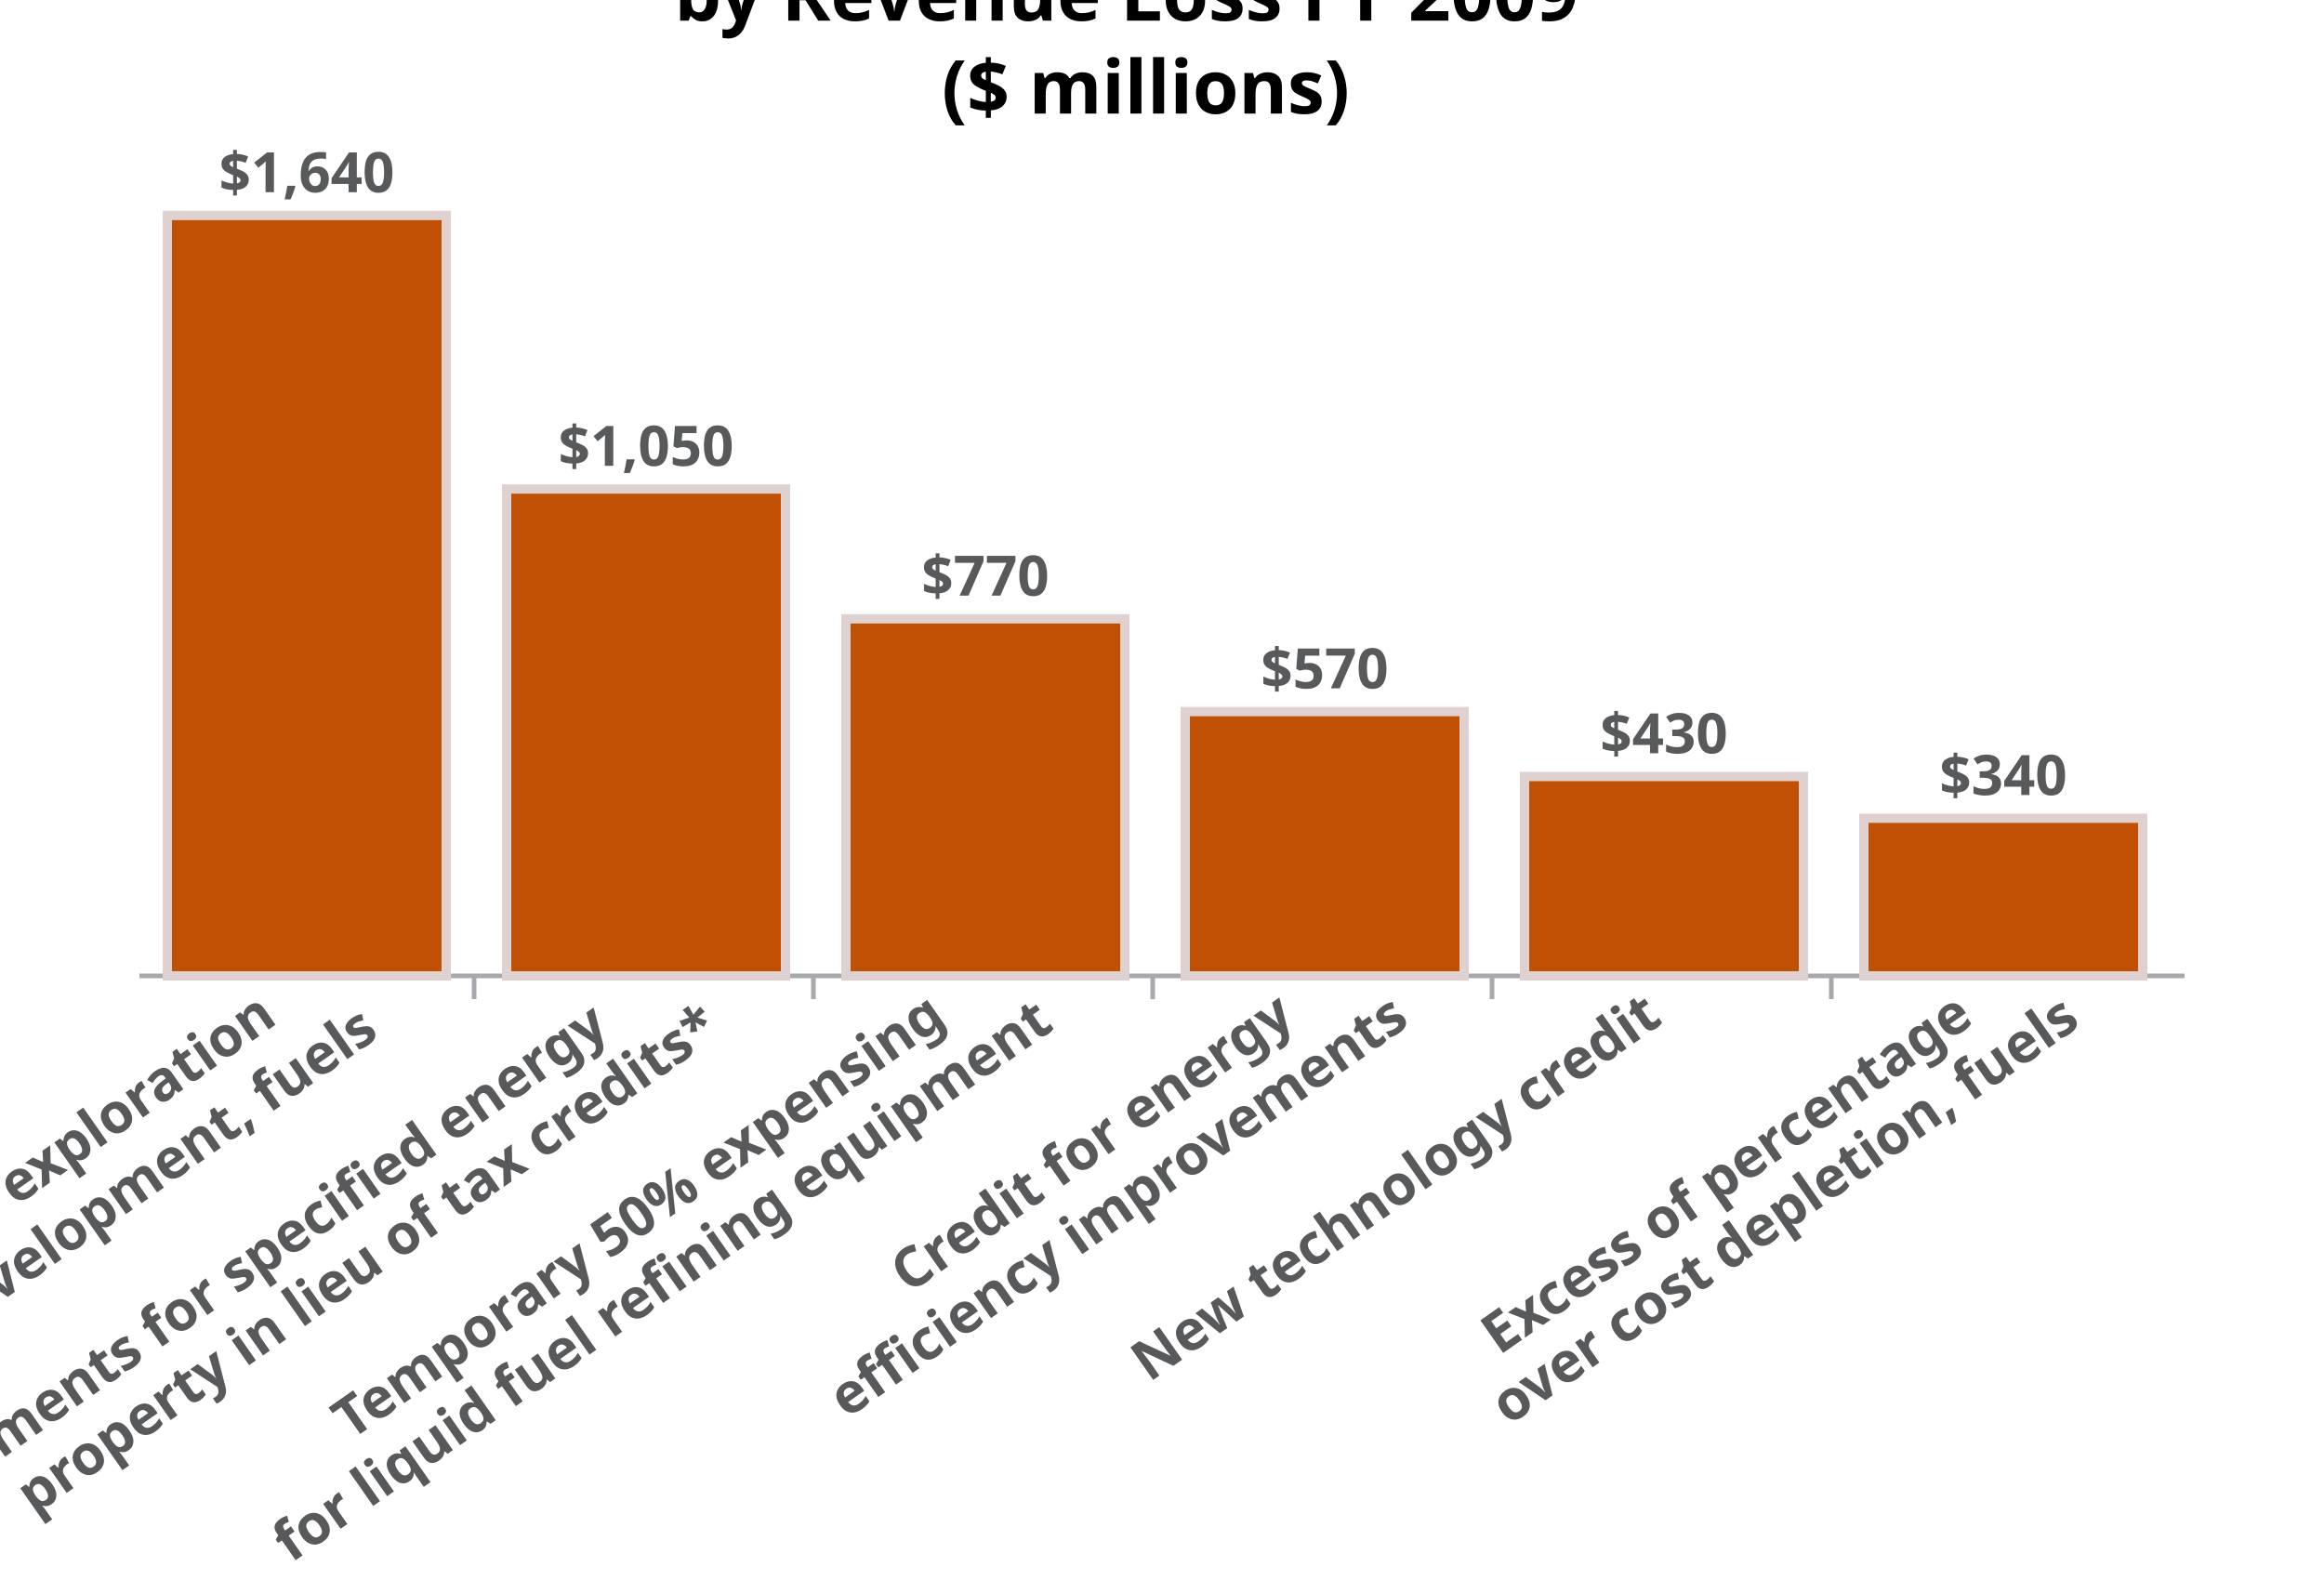
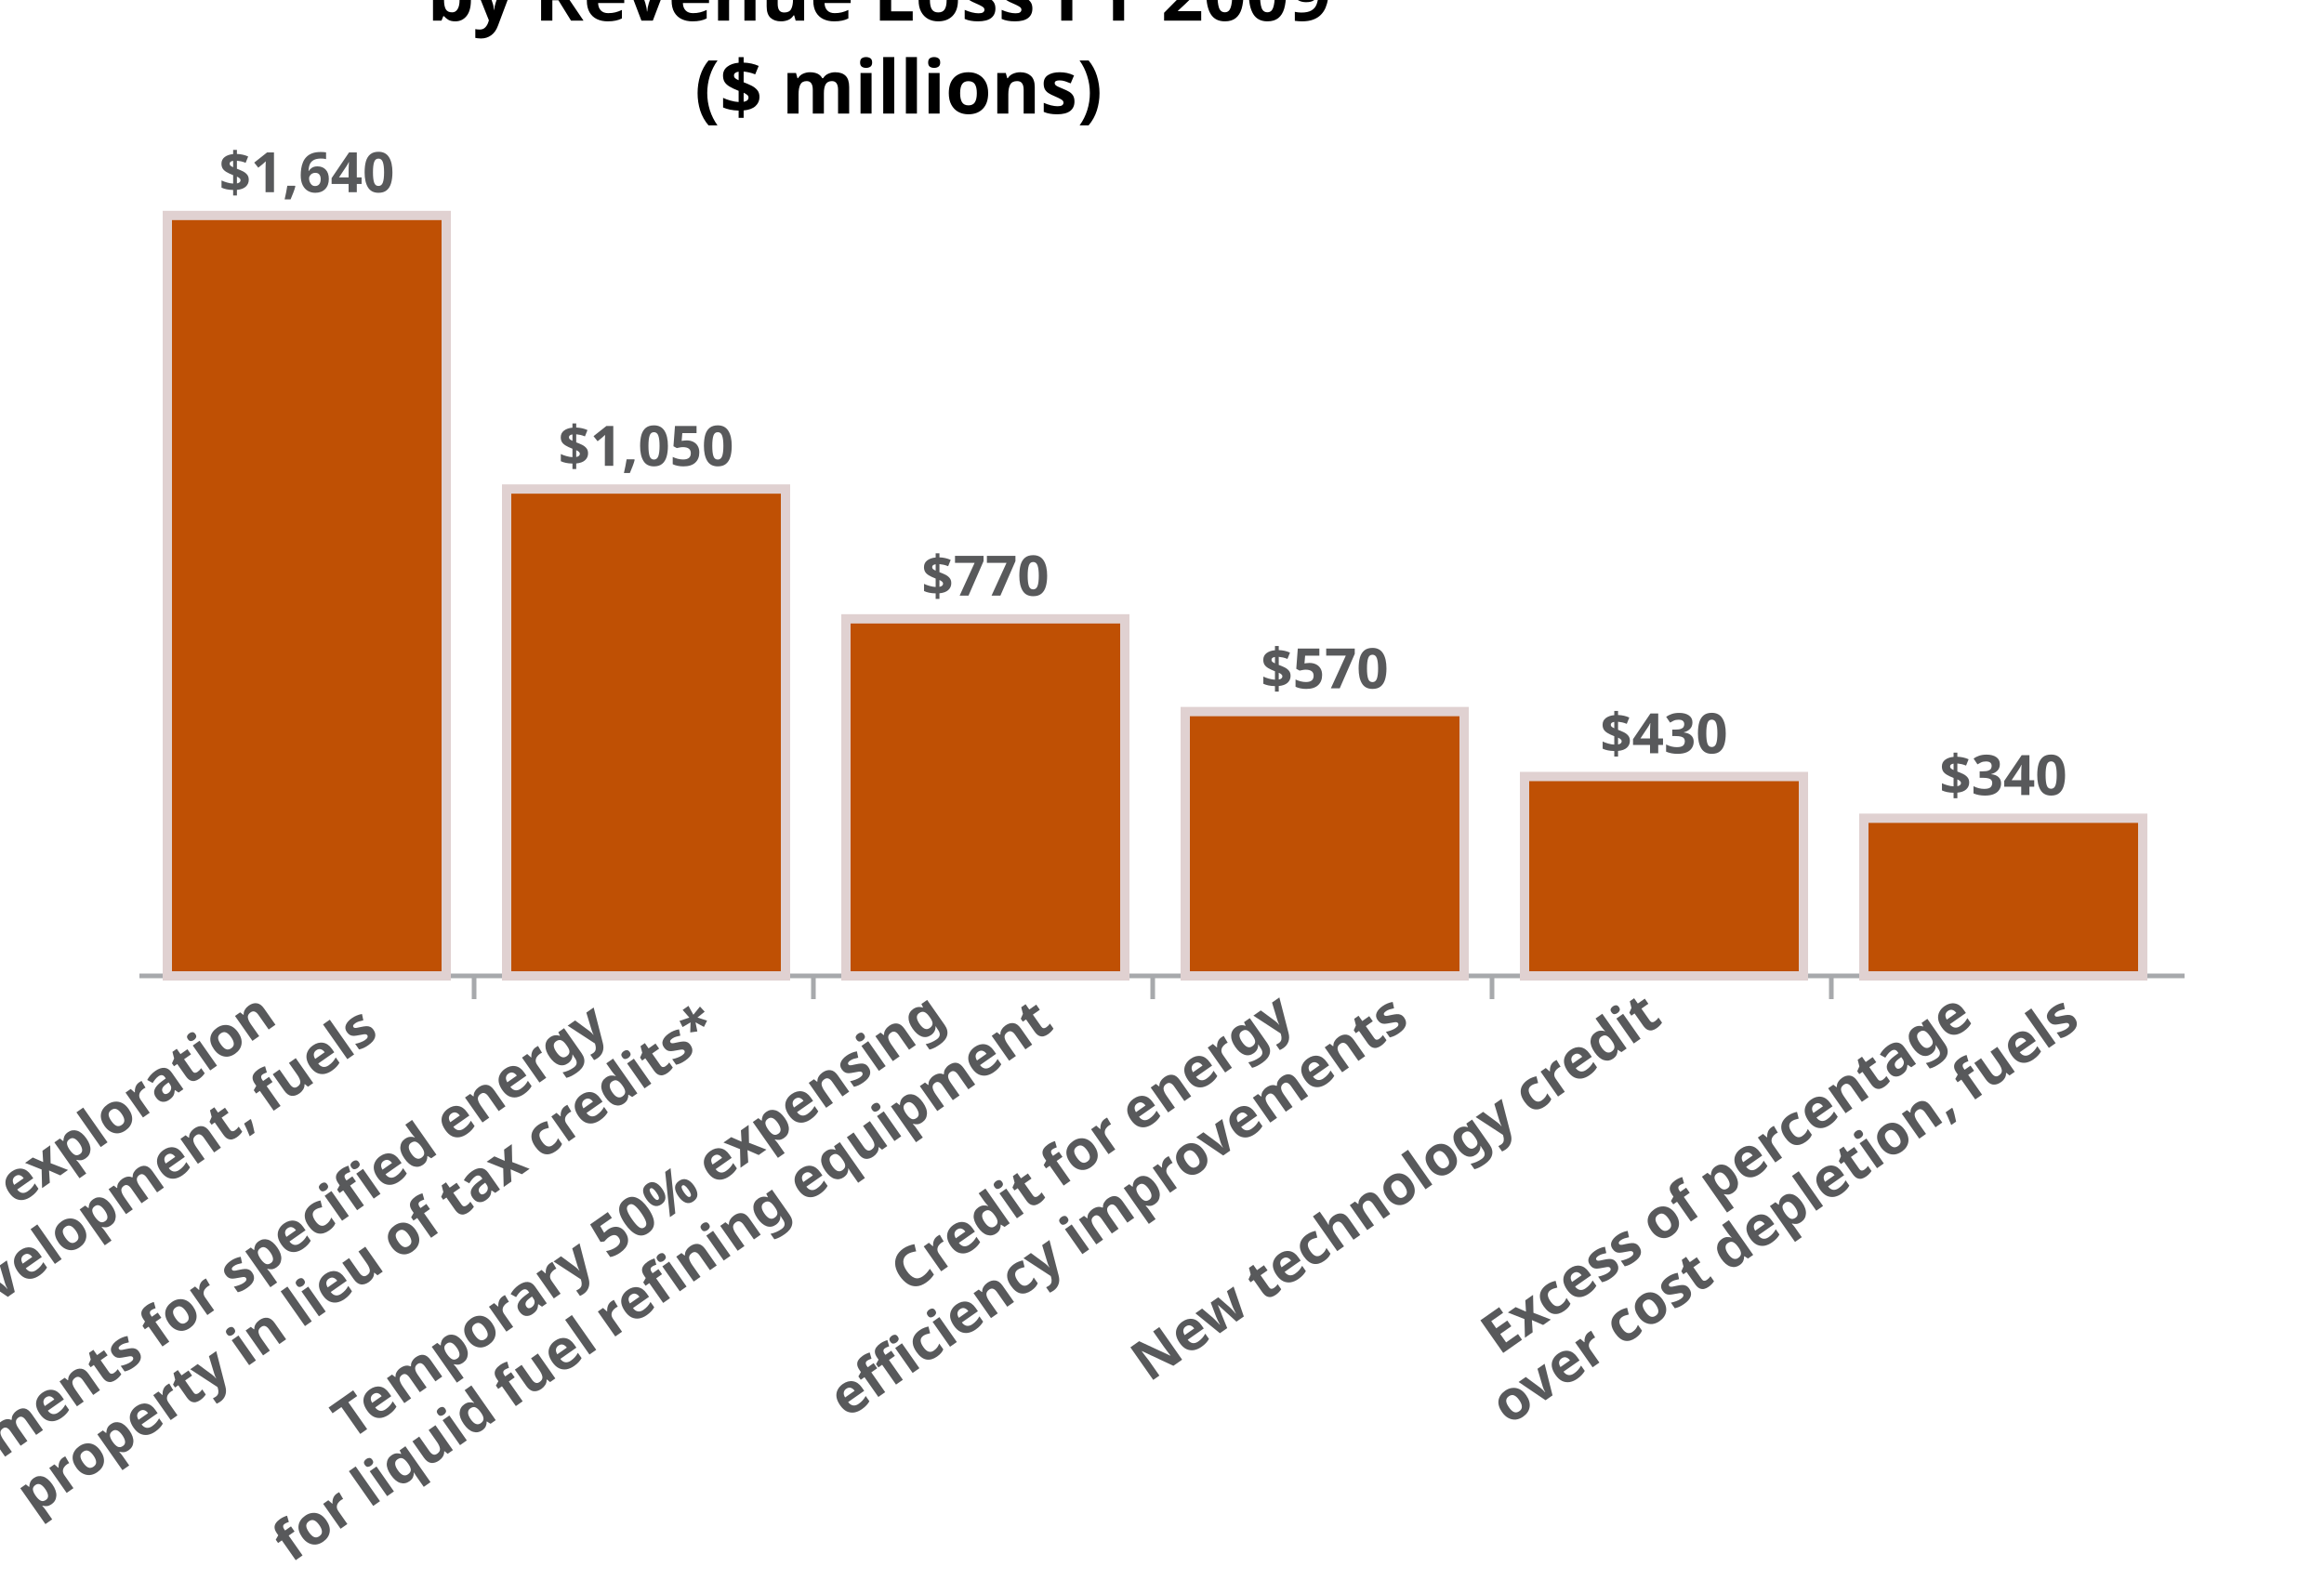
<svg xmlns="http://www.w3.org/2000/svg" height="340" version="1.1" width="500" id="svg2">
  <defs id="defs93">
    </defs>
  <style type="text/css" id="style4">
		.y-axis-path, .y-axis-path2, .y-gridline {display:none;}



.x-notch, .x-notch-left, .x-notch-right { stroke: #a7a9ac; }

.x-axis-path { fill:none; stroke: #a7a9ac; stroke-width:1; stroke-linecap:butt; stroke-linejoin: miter; stroke-miterlimit:4; stroke-dasharray:none; stroke-opacity:1 }

.series-0-point { stroke: #e0d1d1; fill: #bf5004; stroke-width: 2px; }



.series-1-point { stroke: #d6d9db; fill: #336699; stroke-width:2px; }



.series-2-point { stroke: #eff5e6; fill: #9ca991; stroke-width: 2px; }





.x-axis-label, .data-point-label {font-size: 12px; font-weight:bold; font-family: sans-serif; fill: #58595b; text-anchor:middle;}



.y-axis-label { display:none;}

	</style>
-   <rect height="392.585" width="606.61" x="-103.008" y="-28.814" id="rect6" style="fill:#ffffff" />
+   <rect height="392.585" width="606.61" x="-103.008" y="-30.814" id="rect6" style="fill:#ffffff" />
  <g id="grid" transform="translate(30, 30)">
    <g class="x-axis" id="x_axis">
      <path class="x-axis-path" d="M 0 180 L 440 180" id="path10" />
      <path class="x-notch-left" d="M 0 180, L 0 190" id="path12" />
      <path class="x-notch-right" d="M 440 180, L 440 190" id="path14" />
    </g>
    <g class="y-axis" id="y_axis">
      <path class="y-axis-path" d="M 0 180 L 0 0" id="path17" />
      <path class="y-axis-path-2" d="M 440 180 L 440 0" id="path19" />
      <path class="y-gridline" d="M 0 0 L 440 0" id="path21" />
      <text class="y-axis-label" x="-5" y="0" id="text23">
				1.8Th
			</text>
      <path class="y-gridline" d="M 0 30 L 440 30" id="path25" />
      <text class="y-axis-label" x="-5" y="30" id="text27">
				1.5Th
			</text>
      <path class="y-gridline" d="M 0 60 L 440 60" id="path29" />
      <text class="y-axis-label" x="-5" y="60" id="text31">
				1.2Th
			</text>
      <path class="y-gridline" d="M 0 90 L 440 90" id="path33" />
      <text class="y-axis-label" x="-5" y="90" id="text35">
				902
			</text>
      <path class="y-gridline" d="M 0 120 L 440 120" id="path37" />
      <text class="y-axis-label" x="-5" y="120" id="text39">
				601
			</text>
      <path class="y-gridline" d="M 0 150 L 440 150" id="path41" />
      <text class="y-axis-label" x="-5" y="150" id="text43">
				300
			</text>
    </g>
    <path class="x-notch" d="M 72 180 L 72 185" id="path45" />
    <rect class="series-0-point" height="163.636" width="60" x="6" y="16.364" id="rect47" />
    <text class="data-point-label" x="36" y="11.364" id="text49" style="font-size:12px;font-weight:bold;text-anchor:middle;fill:#58595b;font-family:sans-serif">$1,640</text>
    <path class="x-notch" d="M 145 180 L 145 185" id="path51" />
    <rect class="series-0-point" height="104.767" width="60" x="79" y="75.233" id="rect53" />
    <text class="data-point-label" x="109" y="70.233" id="text55" style="font-size:12px;font-weight:bold;text-anchor:middle;fill:#58595b;font-family:sans-serif">$1,050</text>
    <path class="x-notch" d="M 218 180 L 218 185" id="path57" />
    <rect class="series-0-point" height="76.829" width="60" x="152" y="103.171" id="rect59" />
    <text class="data-point-label" x="182" y="98.171" id="text61" style="font-size:12px;font-weight:bold;text-anchor:middle;fill:#58595b;font-family:sans-serif">$770</text>
    <path class="x-notch" d="M 291 180 L 291 185" id="path63" />
    <rect class="series-0-point" height="56.874" width="60" x="225" y="123.126" id="rect65" />
    <text class="data-point-label" x="255" y="118.126" id="text67" style="font-size:12px;font-weight:bold;text-anchor:middle;fill:#58595b;font-family:sans-serif">$570</text>
    <path class="x-notch" d="M 364 180 L 364 185" id="path69" />
    <rect class="series-0-point" height="42.905" width="60" x="298" y="137.095" id="rect71" />
    <text class="data-point-label" x="328" y="132.095" id="text73" style="font-size:12px;font-weight:bold;text-anchor:middle;fill:#58595b;font-family:sans-serif">$430</text>
    <rect class="series-0-point" height="33.925" width="60" x="371" y="146.075" id="rect75" />
    <text class="data-point-label" x="401" y="141.075" id="text77" style="font-size:12px;font-weight:bold;text-anchor:middle;fill:#58595b;font-family:sans-serif">$340</text>
    <text class="x-axis-label" style="font-size:12px;font-weight:bold;text-anchor:end;fill:#58595b;font-family:sans-serif" transform="matrix(0.819152,-0.5735764,0.5735764,0.819152,0,0)" x="-84.405" y="172.846" id="text79">Expensing of exploration</text>
    <text class="x-axis-label" style="font-size:12px;font-weight:bold;text-anchor:end;fill:#58595b;font-family:sans-serif" transform="matrix(0.819152,-0.5735764,0.5735764,0.819152,0,0)" x="-27.096" y="215.613" id="text81">Payments for specified energy</text>
    <text class="x-axis-label" style="font-size:12px;font-weight:bold;text-anchor:end;fill:#58595b;font-family:sans-serif" transform="matrix(0.819152,-0.5735764,0.5735764,0.819152,0,0)" x="33.553" y="255.441" id="text83">Temporary 50% expensing </text>
    <text class="x-axis-label" style="font-size:12px;font-weight:bold;text-anchor:end;fill:#58595b;font-family:sans-serif" transform="matrix(0.819152,-0.5735764,0.5735764,0.819152,0,0)" x="94.989" y="298.459" id="text85">Credit for energy</text>
    <text class="x-axis-label" style="text-anchor: end;" transform="rotate(-35, 328, 190)" x="328" y="190" id="text87">
			New technology credit
		</text>
    <text class="x-axis-label" style="font-size:12px;font-weight:bold;text-anchor:end;fill:#58595b;font-family:sans-serif" transform="matrix(0.819152,-0.5735764,0.5735764,0.819152,0,0)" x="214.586" y="382.202" id="text89">Excess of percentage</text>
    <text class="x-axis-label" style="font-size:12px;font-weight:bold;text-anchor:end;fill:#58595b;font-family:sans-serif" transform="matrix(0.819152,-0.5735764,0.5735764,0.819152,0,0)" x="-68.198" y="187.787" id="text79-1">and development, fuels</text>
    <text class="x-axis-label" style="font-size:12px;font-weight:bold;text-anchor:end;fill:#58595b;font-family:sans-serif" transform="matrix(0.819152,-0.5735764,0.5735764,0.819152,0,0)" x="-7.675" y="229.606" id="text81-3"> property in lieu of tax credits*</text>
  </g>
  <text class="x-axis-label" style="font-size:12px;font-weight:bold;text-anchor:end;fill:#58595b;font-family:sans-serif" transform="matrix(0.819152,-0.5735764,0.5735764,0.819152,0,0)" x="59.081" y="311.512" id="text83-2"> for liquid fuel refining equipment</text>
  <text class="x-axis-label" style="font-size:12px;font-weight:bold;text-anchor:end;fill:#58595b;font-family:sans-serif" transform="matrix(0.819152,-0.5735764,0.5735764,0.819152,0,0)" x="122.31" y="354.637" id="text85-5">efficiency improvements</text>
  <text class="x-axis-label" style="font-size:12px;font-weight:bold;text-anchor:end;fill:#58595b;font-family:sans-serif" transform="matrix(0.819152,-0.5735764,0.5735764,0.819152,0,0)" x="240.431" y="437.553" id="text89-1">over cost depletion, fuels</text>
-   <text xml:space="preserve" style="font-size:16px;font-style:normal;font-weight:normal;text-align:center;text-anchor:middle;fill:#000000;fill-opacity:1;stroke:none;font-family:sans;-inkscape-font-specification:sans" x="252.74" y="-15.564" id="text2913">
-     <tspan id="tspan2915" x="255.521" y="-15.564" style="font-weight:bold;text-align:center;text-anchor:middle;-inkscape-font-specification:Bitstream Charter Bold">Figure 1: Top Tax Expenditures </tspan>
-     <tspan x="252.74" y="4.436" style="font-weight:bold;text-align:center;text-anchor:middle;-inkscape-font-specification:Bitstream Charter Bold" id="tspan2870">by Revenue Loss FY 2009</tspan>
-     <tspan x="252.74" y="24.436" style="font-weight:bold;text-align:center;text-anchor:middle;-inkscape-font-specification:Bitstream Charter Bold" id="tspan2917">($ millions)</tspan>
+   <text xml:space="preserve" style="font-size:16px;font-style:normal;font-weight:normal;text-align:center;text-anchor:middle;fill:#000000;fill-opacity:1;stroke:none;font-family:sans;-inkscape-font-specification:sans" x="199.562" y="-15.564" id="text2913">
+     <tspan id="tspan2915" x="202.343" y="-15.564" style="font-weight:bold;text-align:center;text-anchor:middle;-inkscape-font-specification:Bitstream Charter Bold">Figure 1: Top Tax Expenditures </tspan>
+     <tspan x="199.562" y="4.436" style="font-weight:bold;text-align:center;text-anchor:middle;-inkscape-font-specification:Bitstream Charter Bold" id="tspan2870">by Revenue Loss FY 2009</tspan>
+     <tspan x="199.562" y="24.436" style="font-weight:bold;text-align:center;text-anchor:middle;-inkscape-font-specification:Bitstream Charter Bold" id="tspan2917">($ millions)</tspan>
  </text>
</svg>
